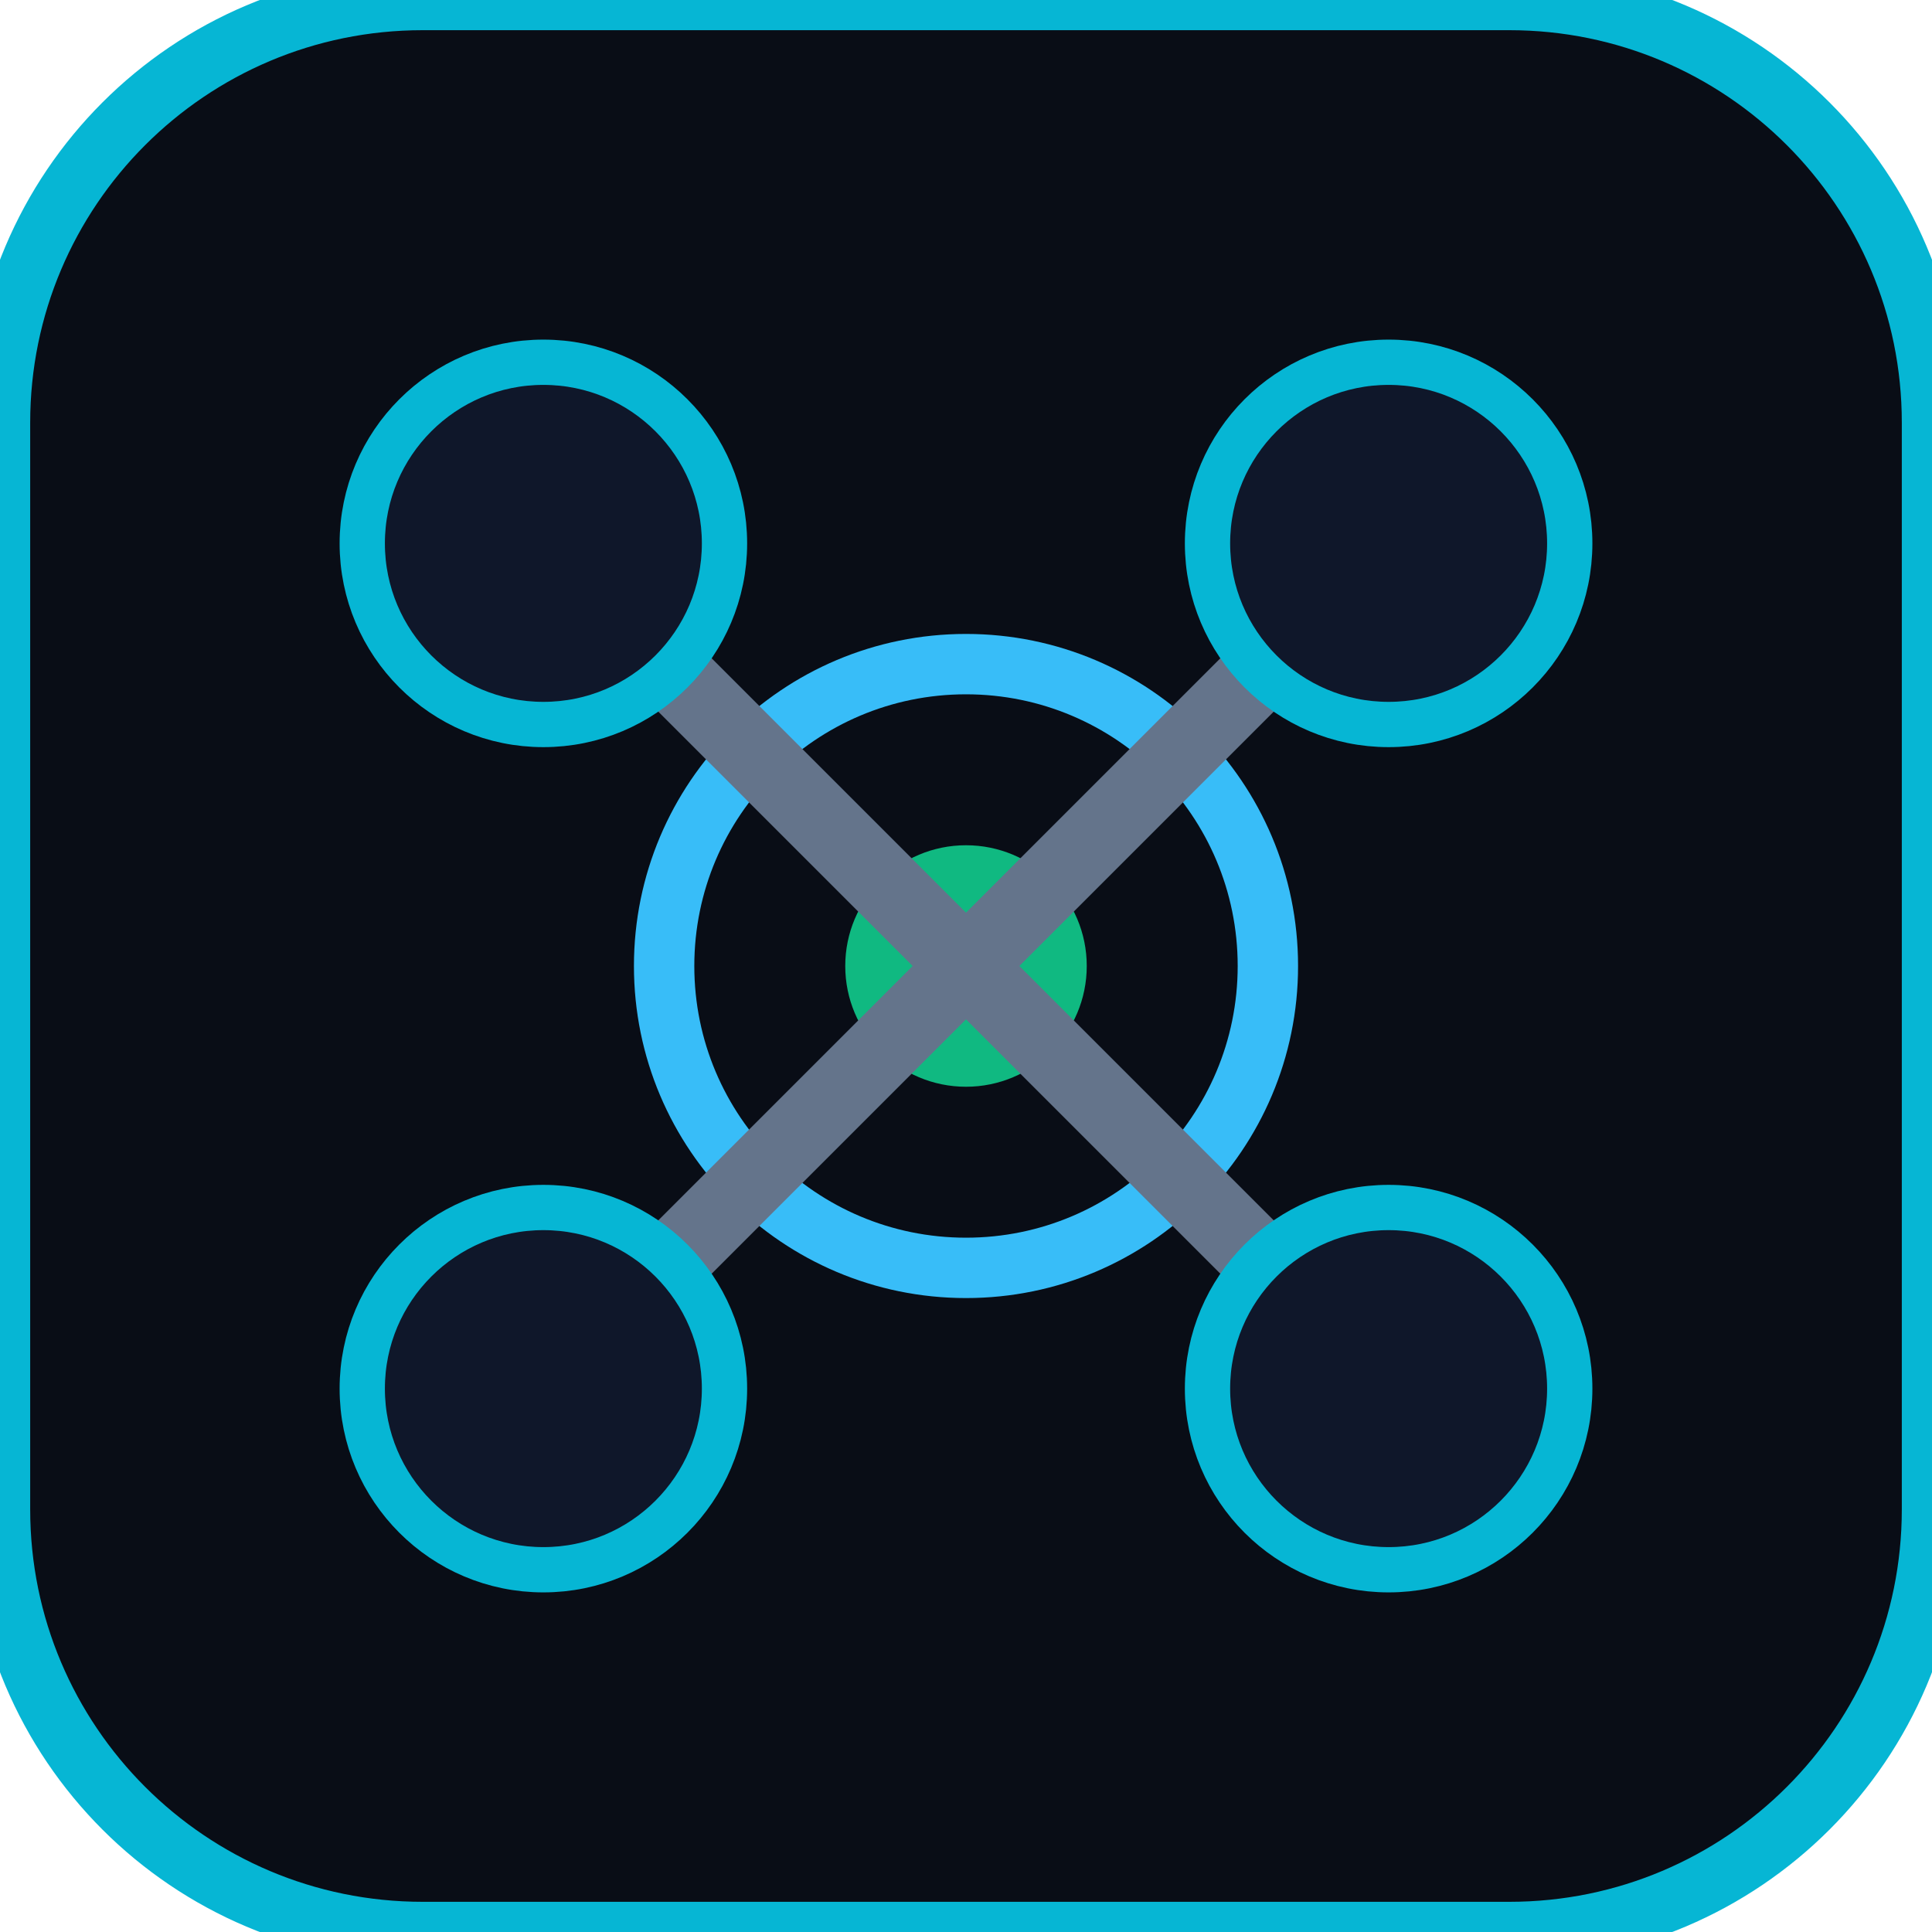
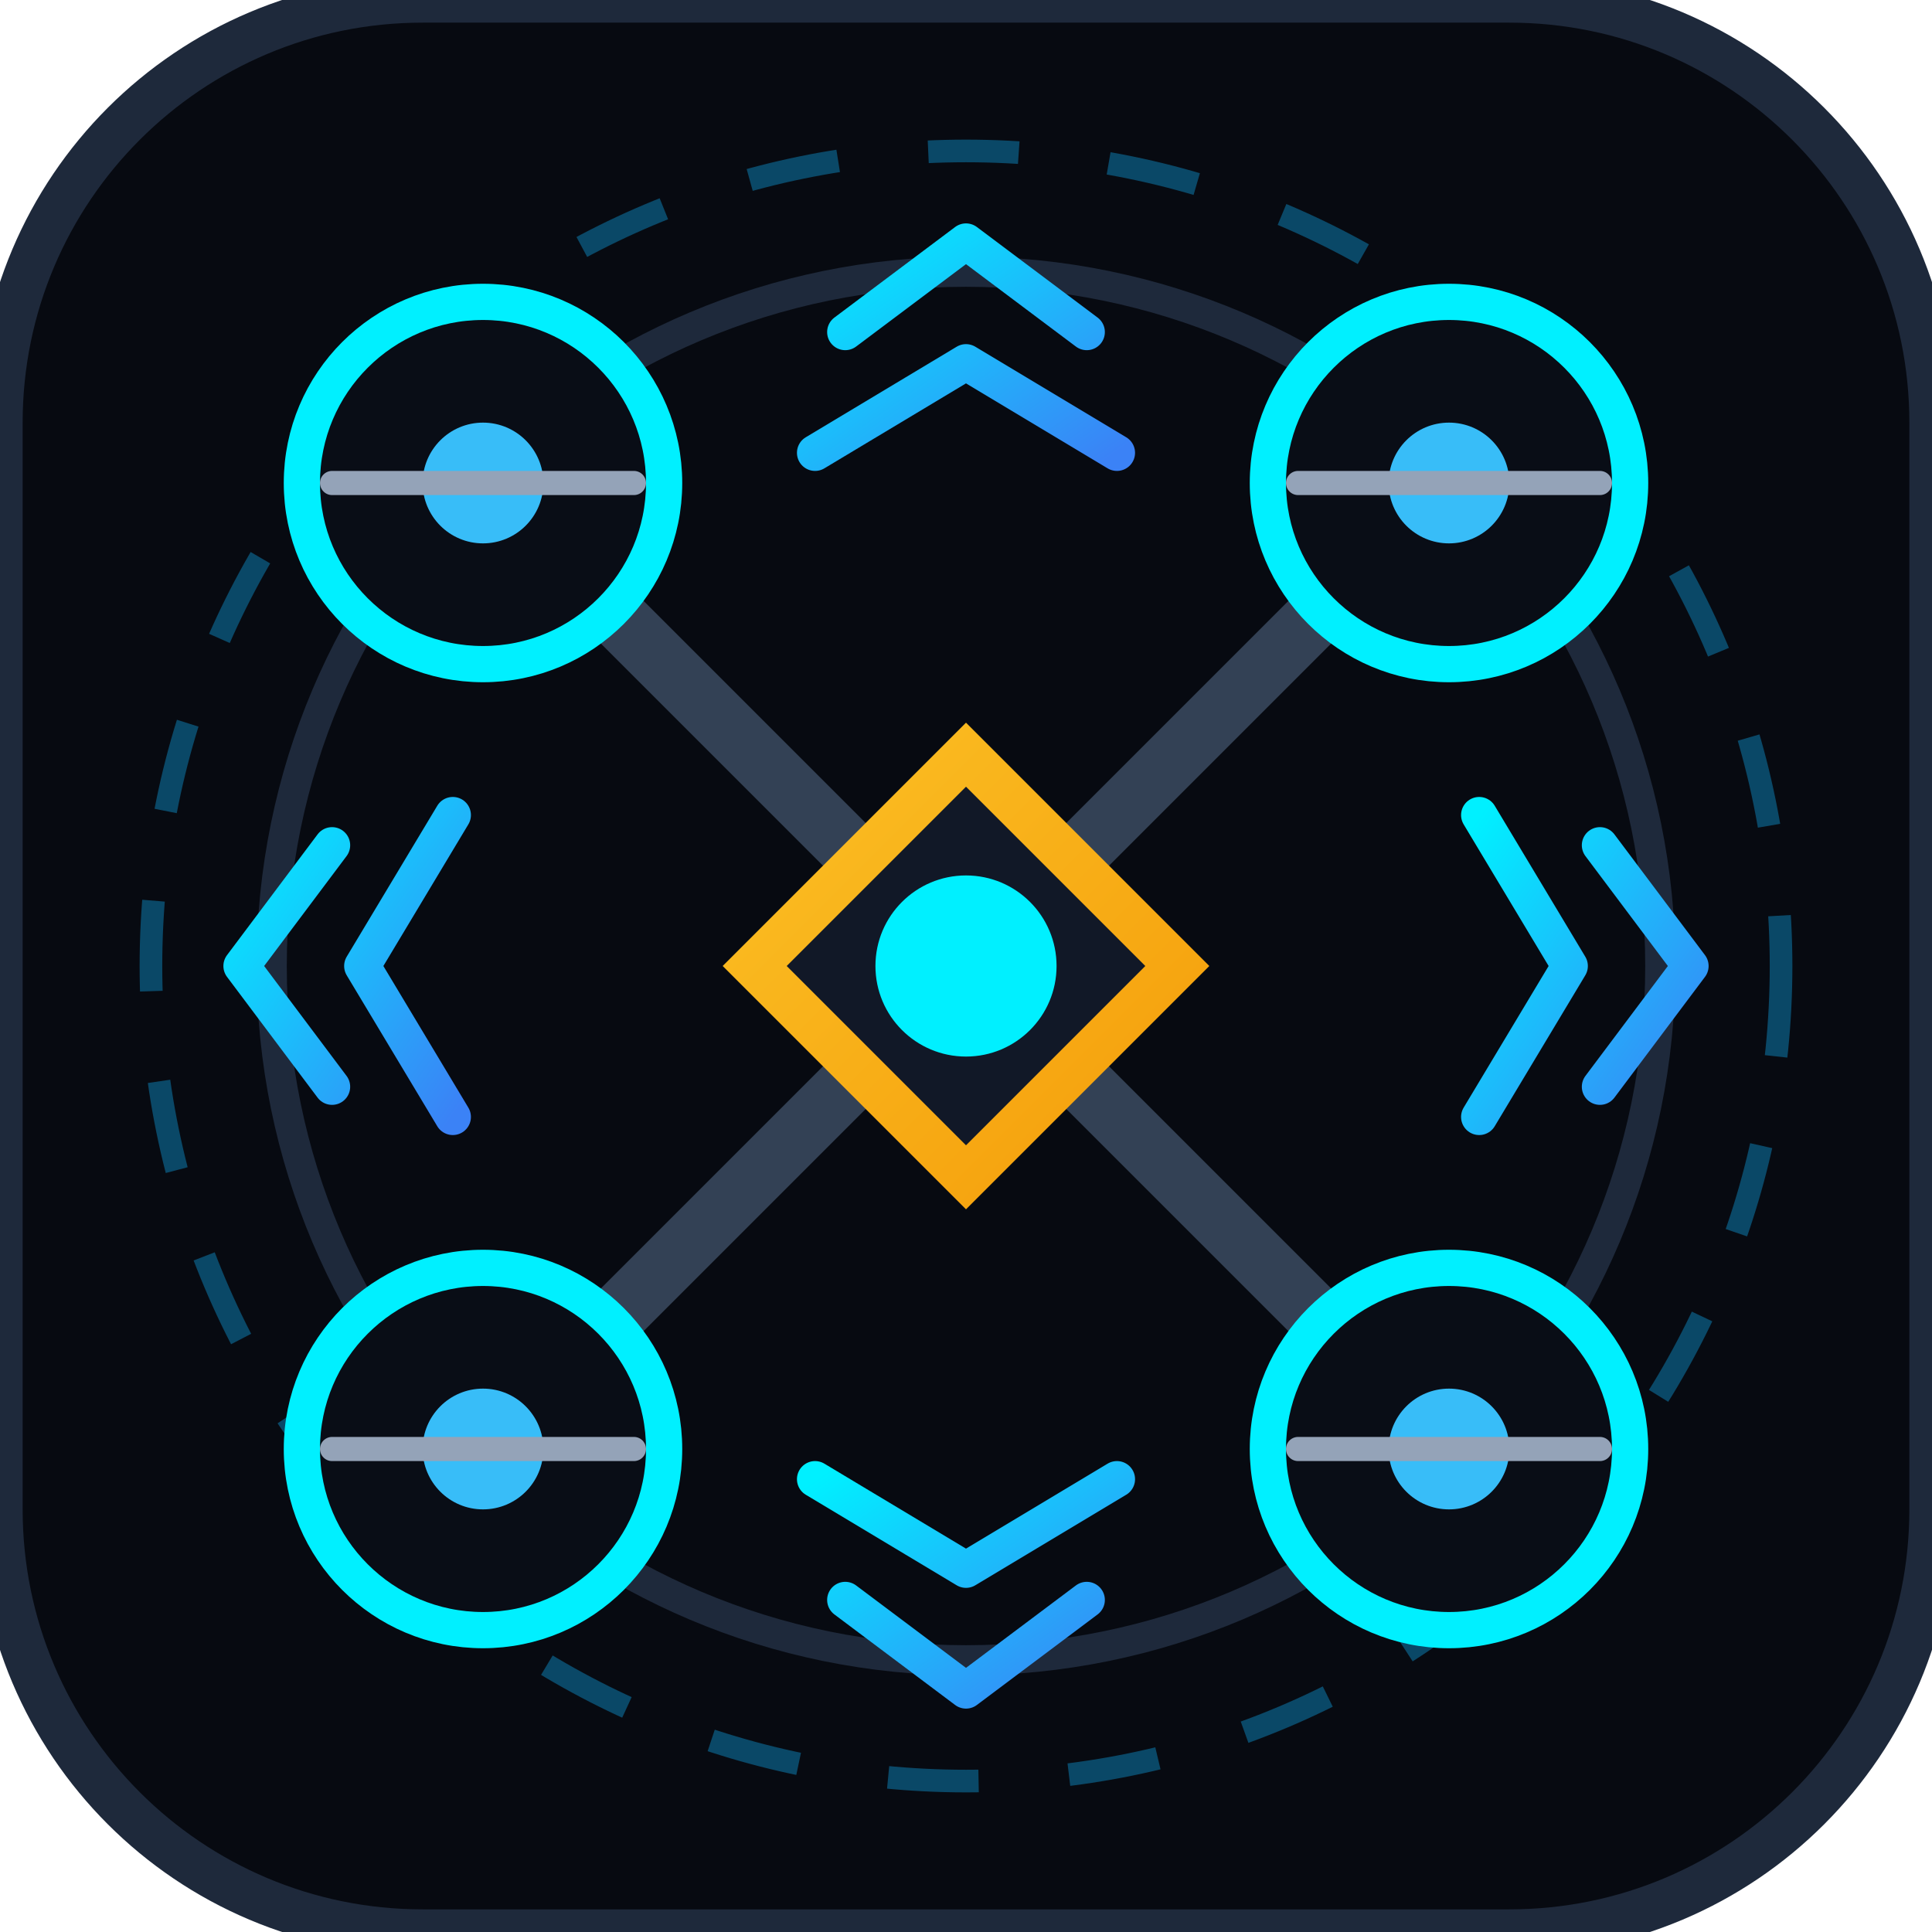
<svg xmlns="http://www.w3.org/2000/svg" viewBox="0 0 64 64" width="64" height="64">
-   <rect width="64" height="64" rx="14" fill="#090d16" stroke="#06b6d4" stroke-width="2" />
-   <circle cx="32" cy="32" r="10" fill="none" stroke="#38bdf8" stroke-width="2" />
-   <circle cx="32" cy="32" r="4" fill="#10b981" />
-   <line x1="18" y1="18" x2="46" y2="46" stroke="#64748b" stroke-width="2.5" stroke-linecap="round" />
-   <line x1="18" y1="46" x2="46" y2="18" stroke="#64748b" stroke-width="2.5" stroke-linecap="round" />
-   <circle cx="18" cy="18" r="6" fill="#0f172a" stroke="#06b6d4" stroke-width="1.5" />
-   <circle cx="46" cy="18" r="6" fill="#0f172a" stroke="#06b6d4" stroke-width="1.5" />
-   <circle cx="18" cy="46" r="6" fill="#0f172a" stroke="#06b6d4" stroke-width="1.5" />
-   <circle cx="46" cy="46" r="6" fill="#0f172a" stroke="#06b6d4" stroke-width="1.5" />
+   <defs>
+     <linearGradient id="aegis-grad" x1="0%" y1="0%" x2="100%" y2="100%">
+       <stop offset="0%" stop-color="#00f0ff" />
+       <stop offset="100%" stop-color="#3b82f6" />
+     </linearGradient>
+     <linearGradient id="gold-core" x1="0%" y1="0%" x2="100%" y2="100%">
+       <stop offset="0%" stop-color="#fbbf24" />
+       <stop offset="100%" stop-color="#f59e0b" />
+     </linearGradient>
+   </defs>
+   <rect width="64" height="64" rx="14" fill="#070a11" stroke="#1e293b" stroke-width="1.5" />
+   <circle cx="32" cy="32" r="27" fill="none" stroke="#0ea5e9" stroke-width="0.75" stroke-dasharray="3 3" opacity="0.4" />
+   <circle cx="32" cy="32" r="23" fill="none" stroke="#1e293b" stroke-width="1" />
+   <line x1="16" y1="16" x2="48" y2="48" stroke="#334155" stroke-width="2" stroke-linecap="round" />
+   <line x1="16" y1="48" x2="48" y2="16" stroke="#334155" stroke-width="2" stroke-linecap="round" />
+   <line x1="32" y1="18" x2="32" y2="6" stroke="url(#aegis-grad)" stroke-width="1.75" stroke-linecap="round" />
+   <path d="M 28 11 L 32 8 L 36 11 M 27 15 L 32 12 L 37 15" fill="none" stroke="url(#aegis-grad)" stroke-width="1.2" stroke-linecap="round" stroke-linejoin="round" />
+   <line x1="32" y1="46" x2="32" y2="58" stroke="url(#aegis-grad)" stroke-width="1.75" stroke-linecap="round" />
+   <path d="M 28 53 L 32 56 L 36 53 M 27 49 L 32 52 L 37 49" fill="none" stroke="url(#aegis-grad)" stroke-width="1.2" stroke-linecap="round" stroke-linejoin="round" />
+   <line x1="18" y1="32" x2="6" y2="32" stroke="url(#aegis-grad)" stroke-width="1.75" stroke-linecap="round" />
+   <path d="M 11 28 L 8 32 L 11 36 M 15 27 L 12 32 L 15 37" fill="none" stroke="url(#aegis-grad)" stroke-width="1.2" stroke-linecap="round" stroke-linejoin="round" />
+   <line x1="46" y1="32" x2="58" y2="32" stroke="url(#aegis-grad)" stroke-width="1.75" stroke-linecap="round" />
+   <path d="M 53 28 L 56 32 L 53 36 M 49 27 L 52 32 L 49 37" fill="none" stroke="url(#aegis-grad)" stroke-width="1.2" stroke-linecap="round" stroke-linejoin="round" />
+   <circle cx="16" cy="16" r="6" fill="#090d16" stroke="#00f0ff" stroke-width="1.2" />
+   <circle cx="16" cy="16" r="2" fill="#38bdf8" />
+   <line x1="11" y1="16" x2="21" y2="16" stroke="#94a3b8" stroke-width="0.8" stroke-linecap="round" />
+   <circle cx="48" cy="16" r="6" fill="#090d16" stroke="#00f0ff" stroke-width="1.2" />
+   <circle cx="48" cy="16" r="2" fill="#38bdf8" />
+   <line x1="43" y1="16" x2="53" y2="16" stroke="#94a3b8" stroke-width="0.8" stroke-linecap="round" />
+   <circle cx="16" cy="48" r="6" fill="#090d16" stroke="#00f0ff" stroke-width="1.2" />
+   <circle cx="16" cy="48" r="2" fill="#38bdf8" />
+   <line x1="11" y1="48" x2="21" y2="48" stroke="#94a3b8" stroke-width="0.8" stroke-linecap="round" />
+   <circle cx="48" cy="48" r="6" fill="#090d16" stroke="#00f0ff" stroke-width="1.2" />
+   <circle cx="48" cy="48" r="2" fill="#38bdf8" />
+   <line x1="43" y1="48" x2="53" y2="48" stroke="#94a3b8" stroke-width="0.8" stroke-linecap="round" />
+   <polygon points="32,25 39,32 32,39 25,32" fill="#111827" stroke="url(#gold-core)" stroke-width="1.5" />
+   <circle cx="32" cy="32" r="3" fill="#00f0ff" />
</svg>
